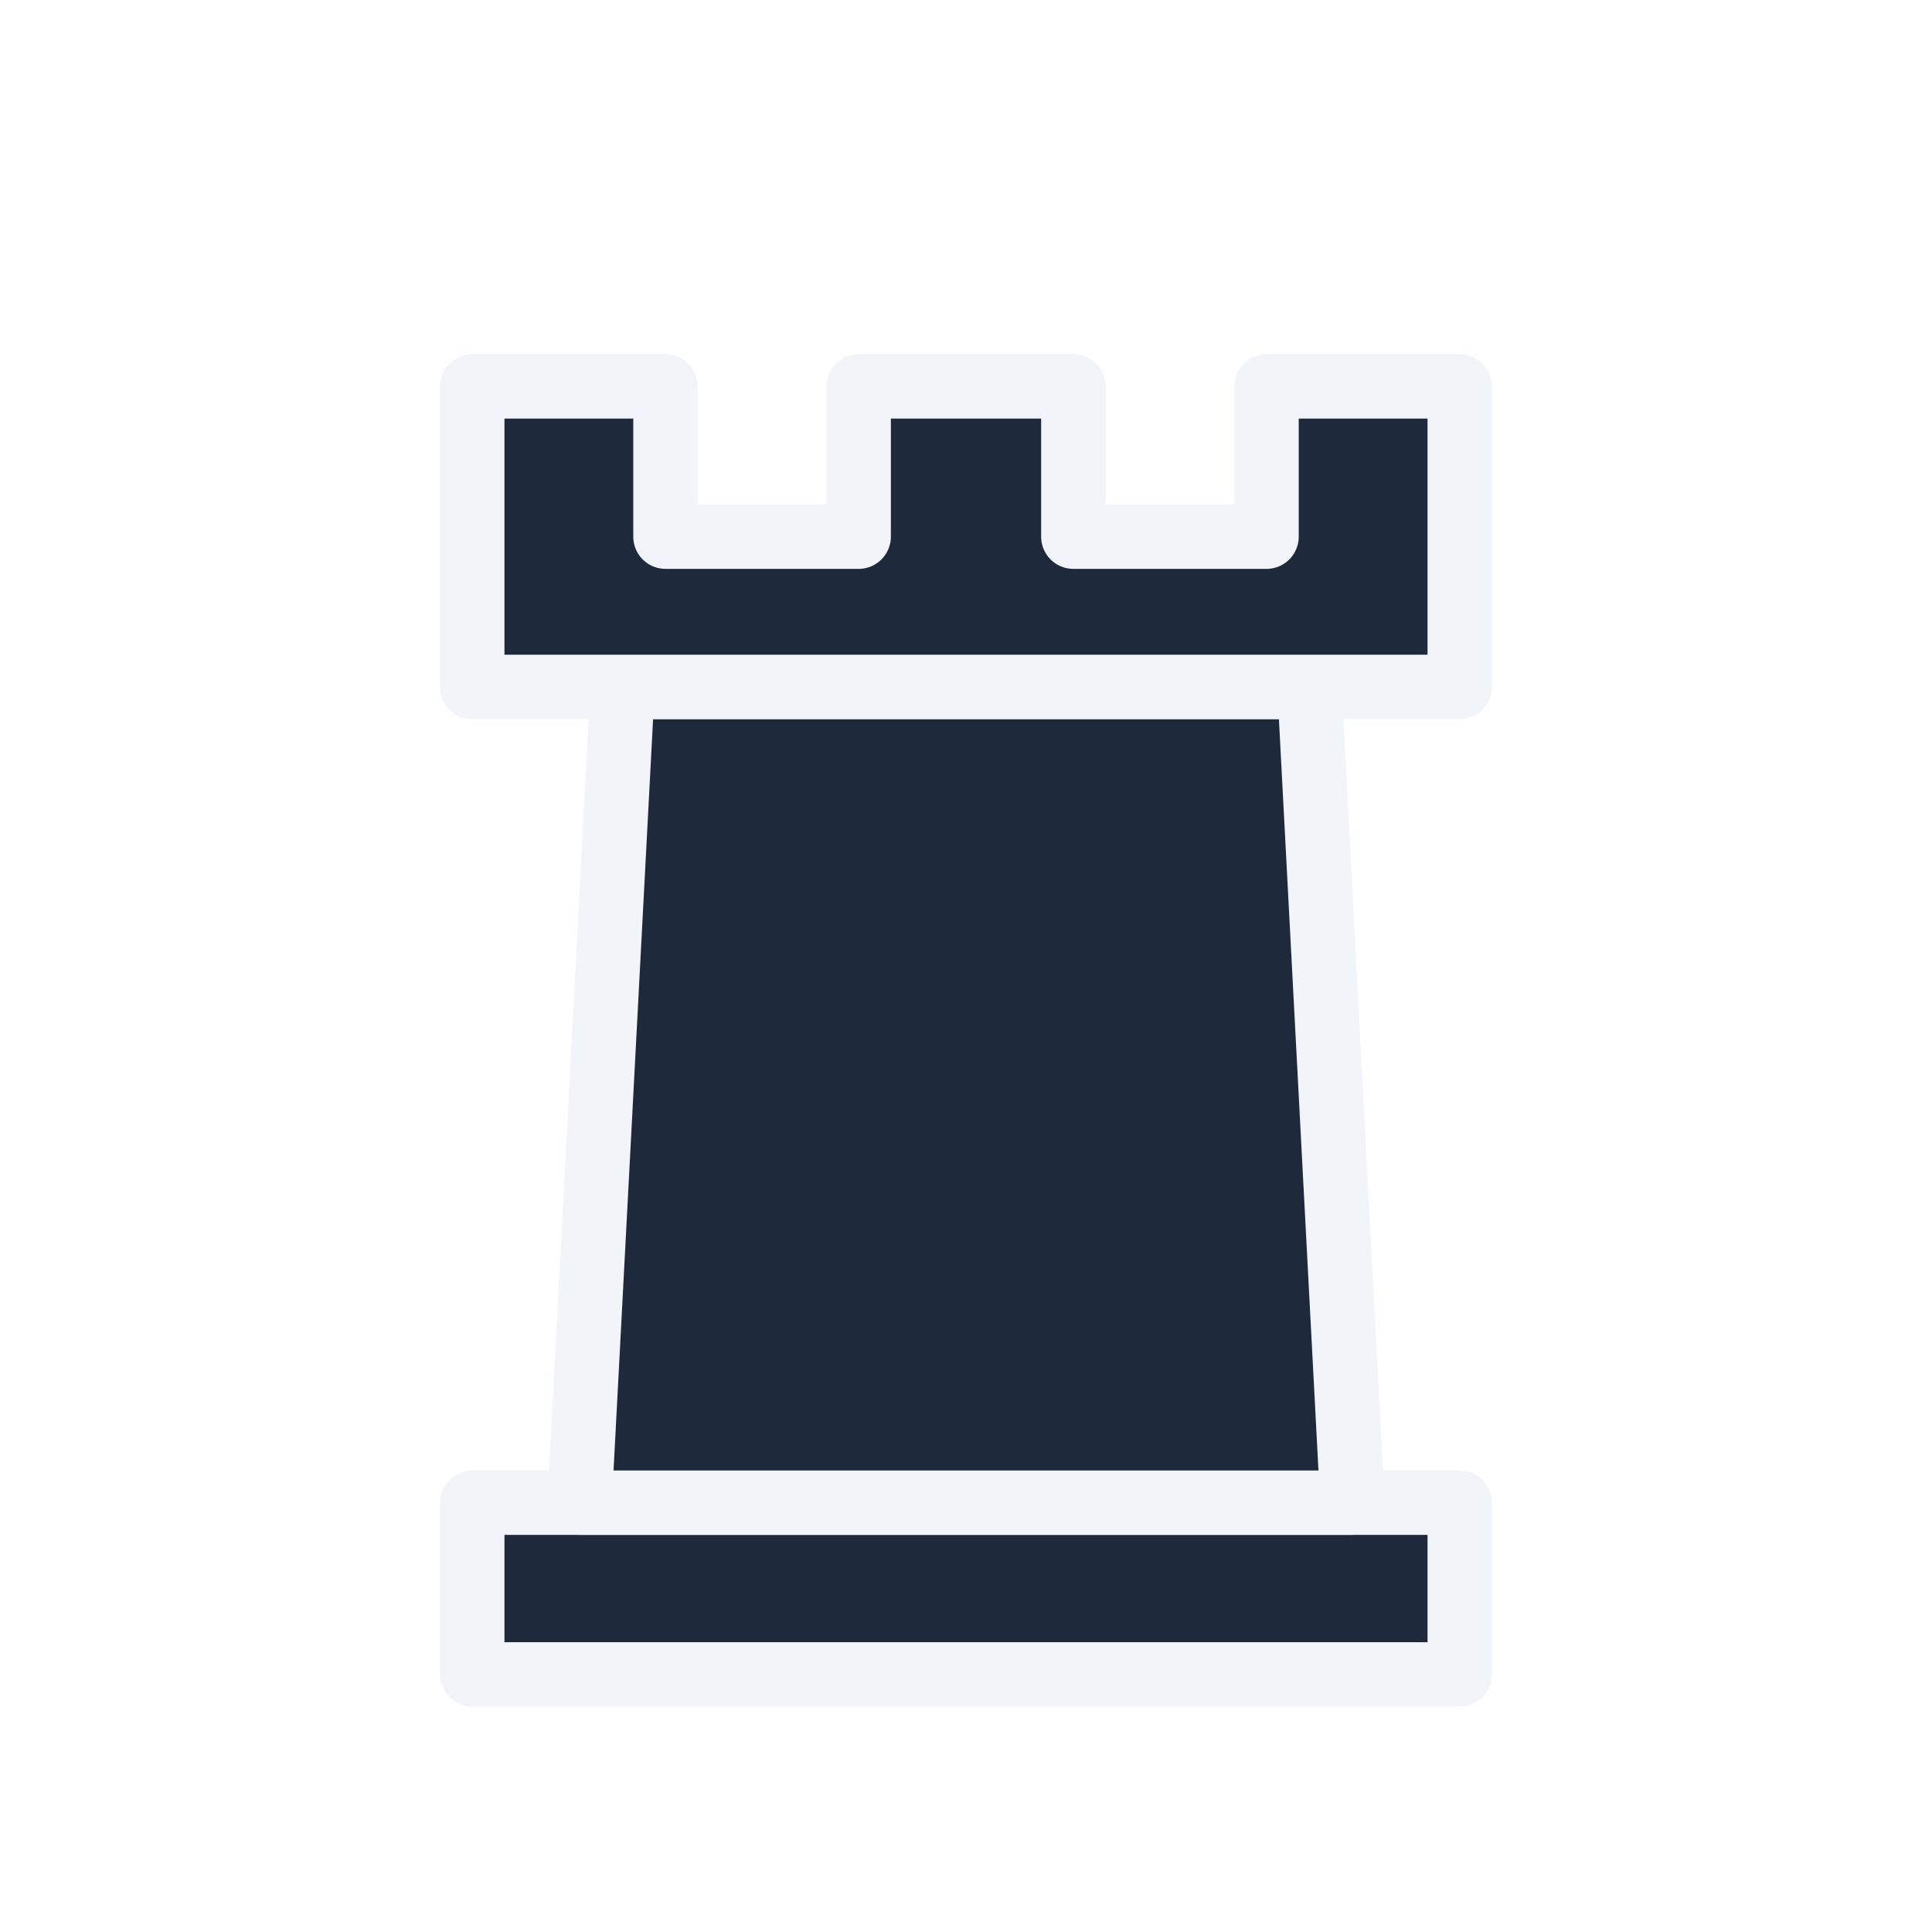
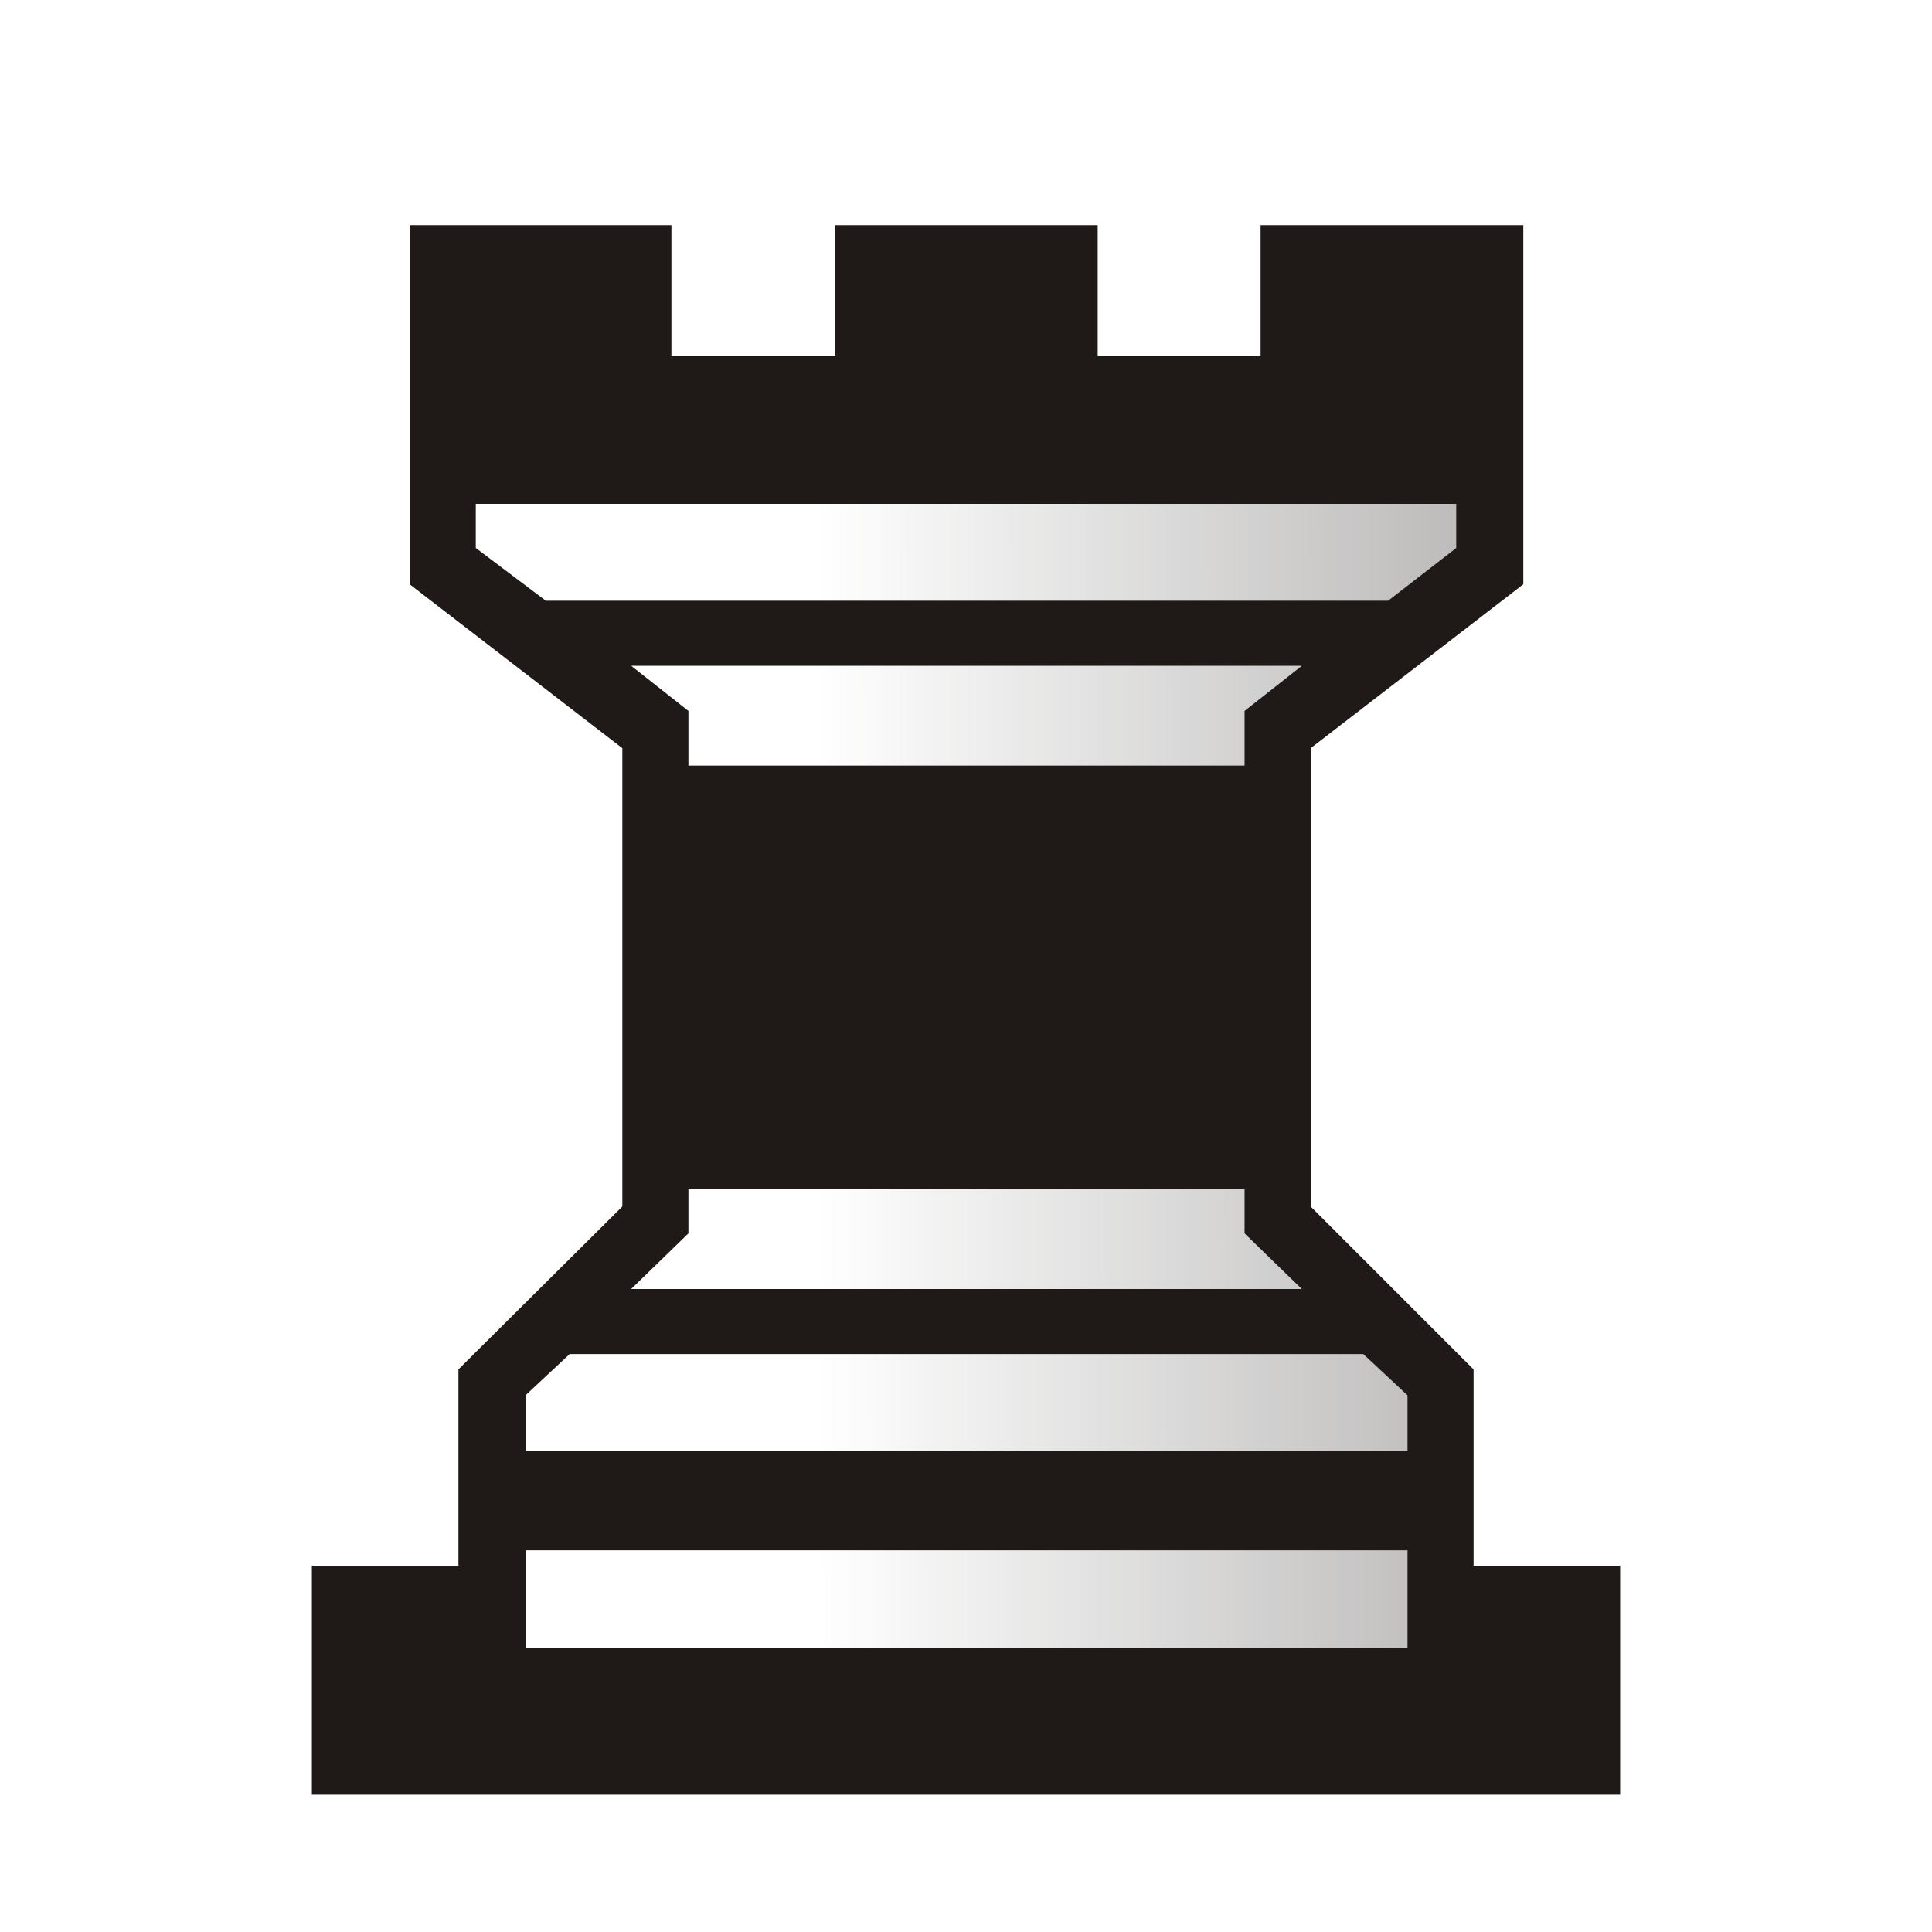
- <svg xmlns="http://www.w3.org/2000/svg" viewBox="0 0 45 45">
-   <g fill="#1e293b" stroke="#f1f5f9" stroke-width="1.5" stroke-linecap="round" stroke-linejoin="round">
-     <path d="M 11,39 L 34,39 L 34,35 L 11,35 Z" />
-     <path d="M 13.5,35 L 14.5,16 L 30.5,16 L 31.5,35 Z" />
-     <path d="M 11,16 L 11,9 L 15.5,9 L 15.5,12.5 L 20,12.5 L 20,9 L 25,9 L 25,12.5 L 29.5,12.5 L 29.5,9 L 34,9 L 34,16 Z" />
-   </g>
+ <svg xmlns="http://www.w3.org/2000/svg" style="color-scheme:light only" width="50mm" height="50mm" fill-rule="evenodd" clip-rule="evenodd" image-rendering="optimizeQuality" shape-rendering="geometricPrecision" text-rendering="geometricPrecision" viewBox="0 0 50 50">
+   <linearGradient id="a" x1="21.192" x2="77.736" y1="37.552" y2="37.429" gradientUnits="userSpaceOnUse">
+     <stop offset="0" stop-color="#fff" />
+     <stop offset="1" stop-color="#fff" stop-opacity="0" />
+   </linearGradient>
+   <path fill="#1f1a17" d="M28.408 9.22h4.216V5.825h6.799v9.296l-5.503 4.242v11.862l4.216 4.216v5.08h3.793v5.927H8.071V40.52h3.793v-5.08l4.242-4.216V19.363l-5.504-4.242V5.825h6.774V9.22h4.242V5.825h6.79z" />
+   <path fill="url(#a)" d="M25.013 35.043h-10.27L13.6 36.11v1.44h22.826v-1.44l-1.143-1.067zM13.6 40.123v2.532h22.826v-2.532zM25.013 13.04h-12.7v1.142l1.812 1.364h21.801l1.761-1.364V13.04zm0 4.19h-8.679l1.482 1.169v1.414h14.393v-1.414l1.482-1.168zm0 13.547h-7.197v1.143l-1.482 1.44h17.357l-1.482-1.44v-1.143z" />
</svg>
